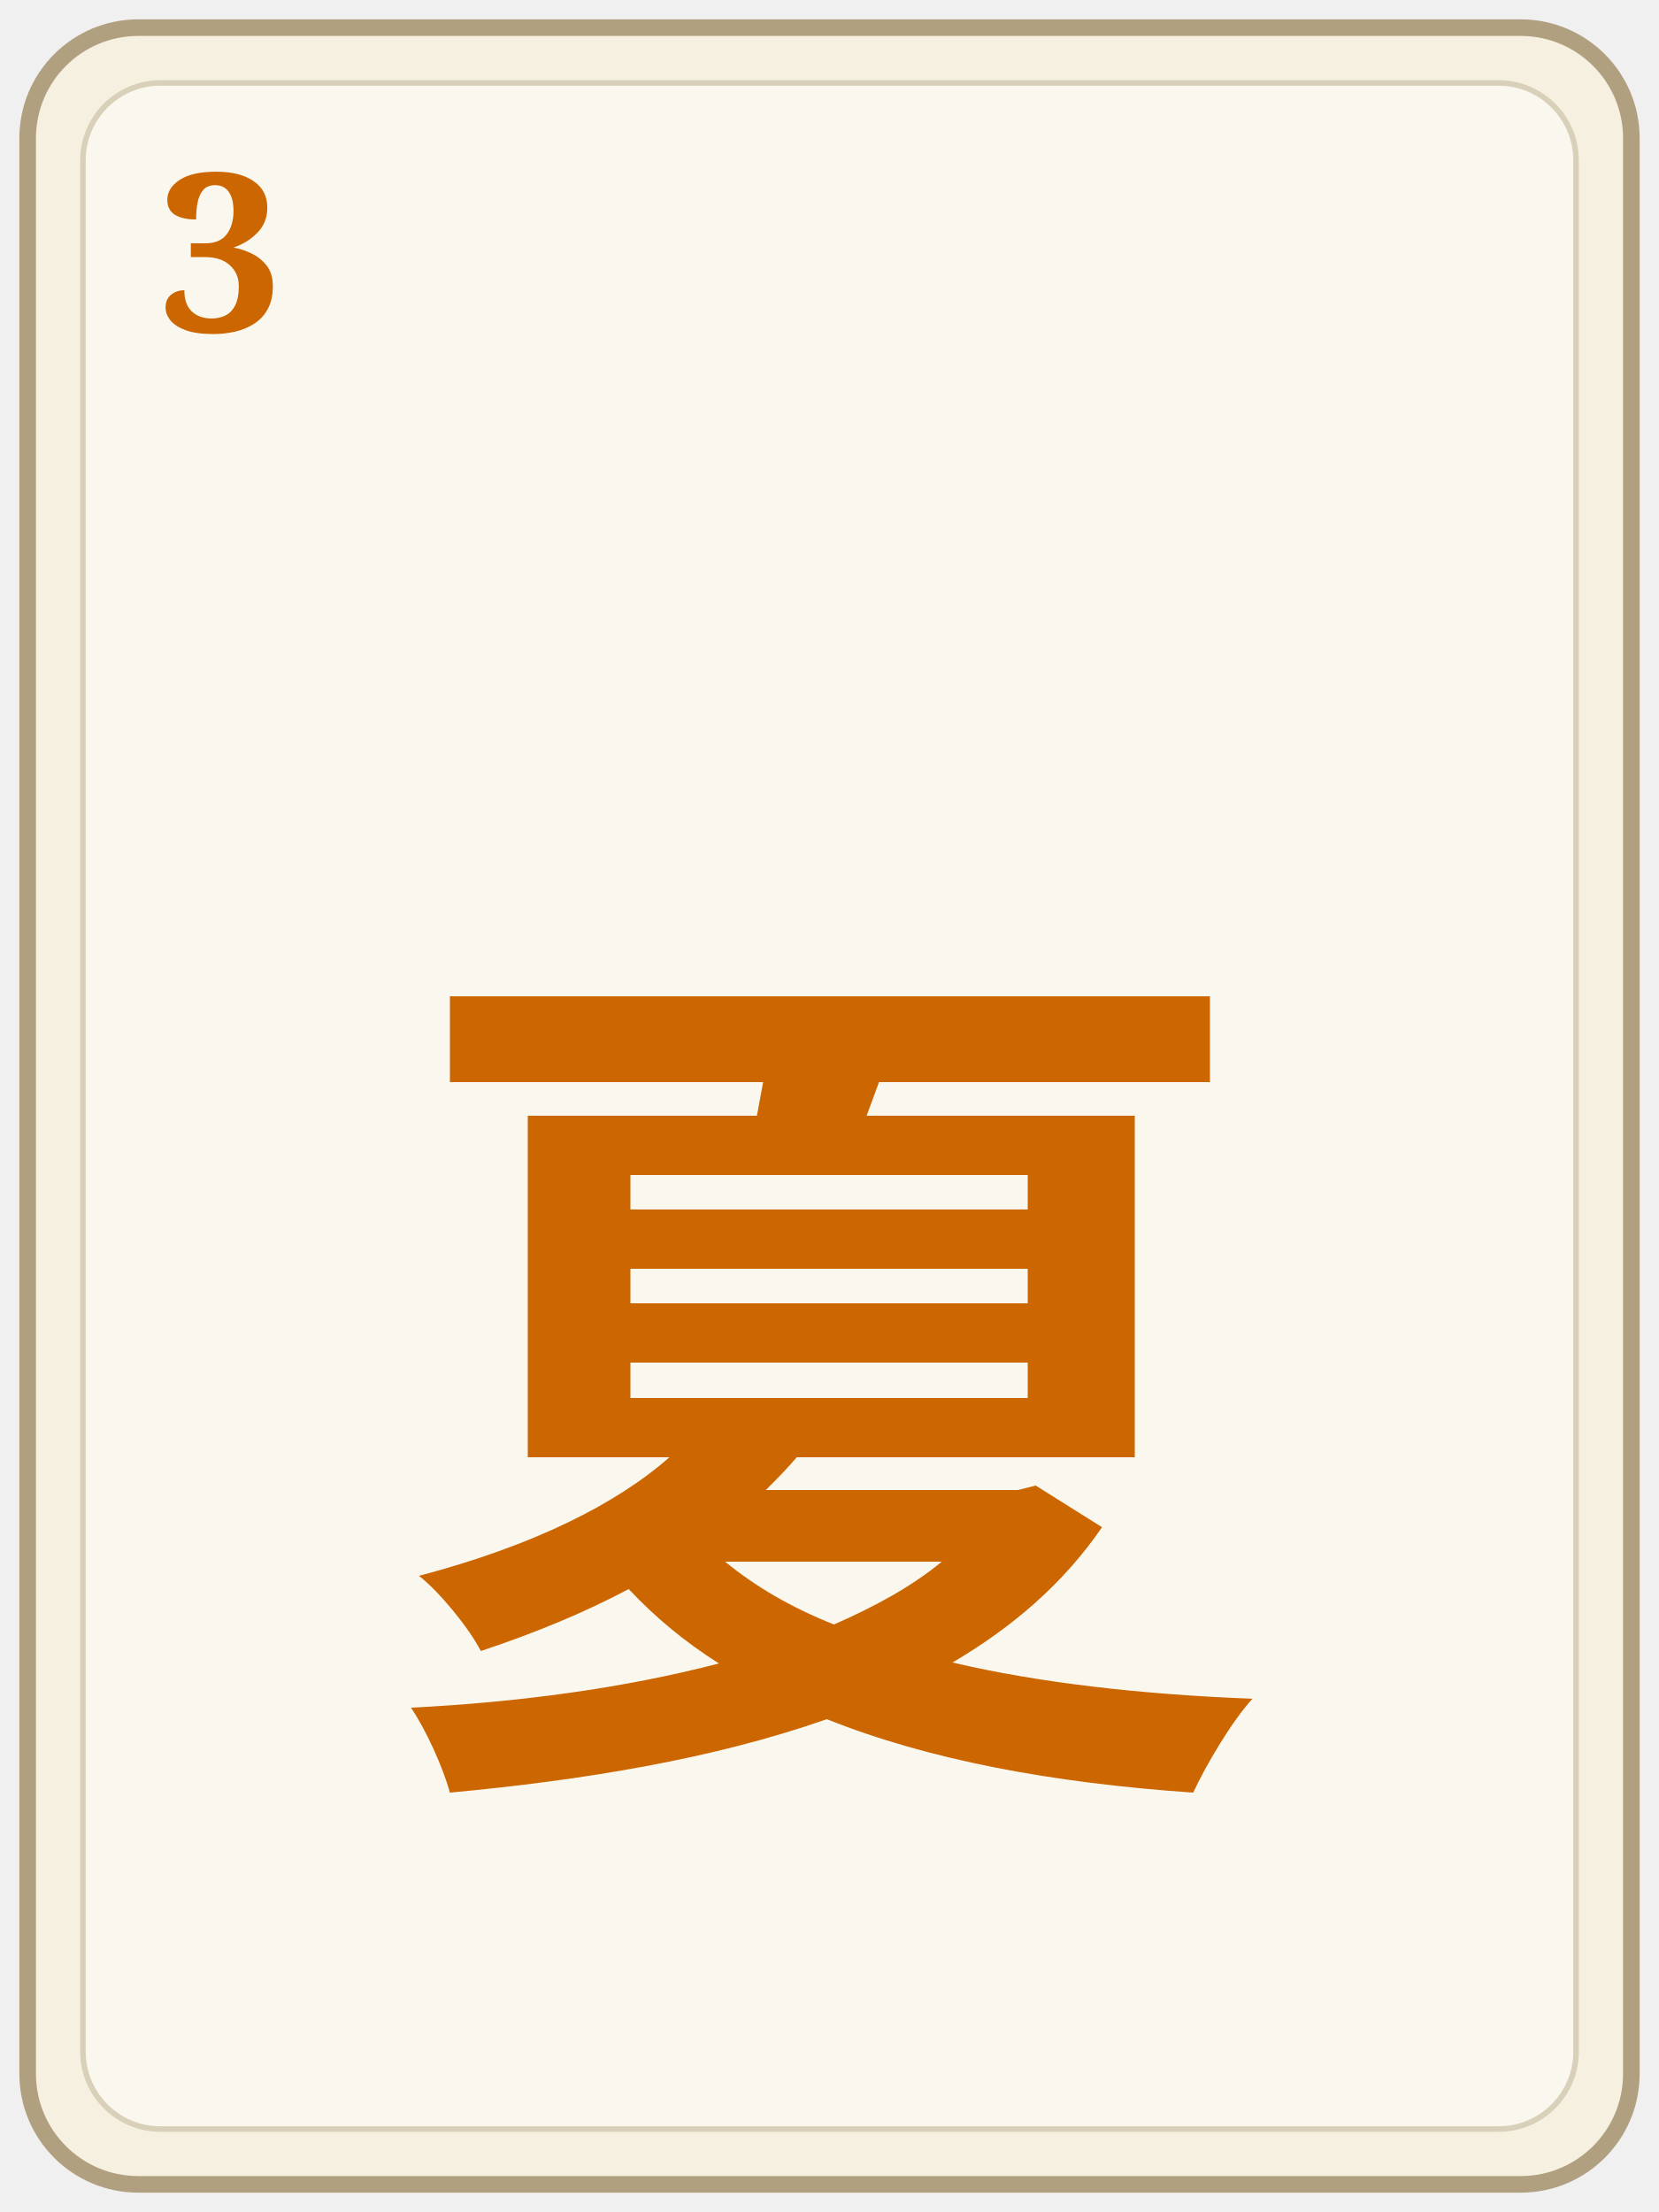
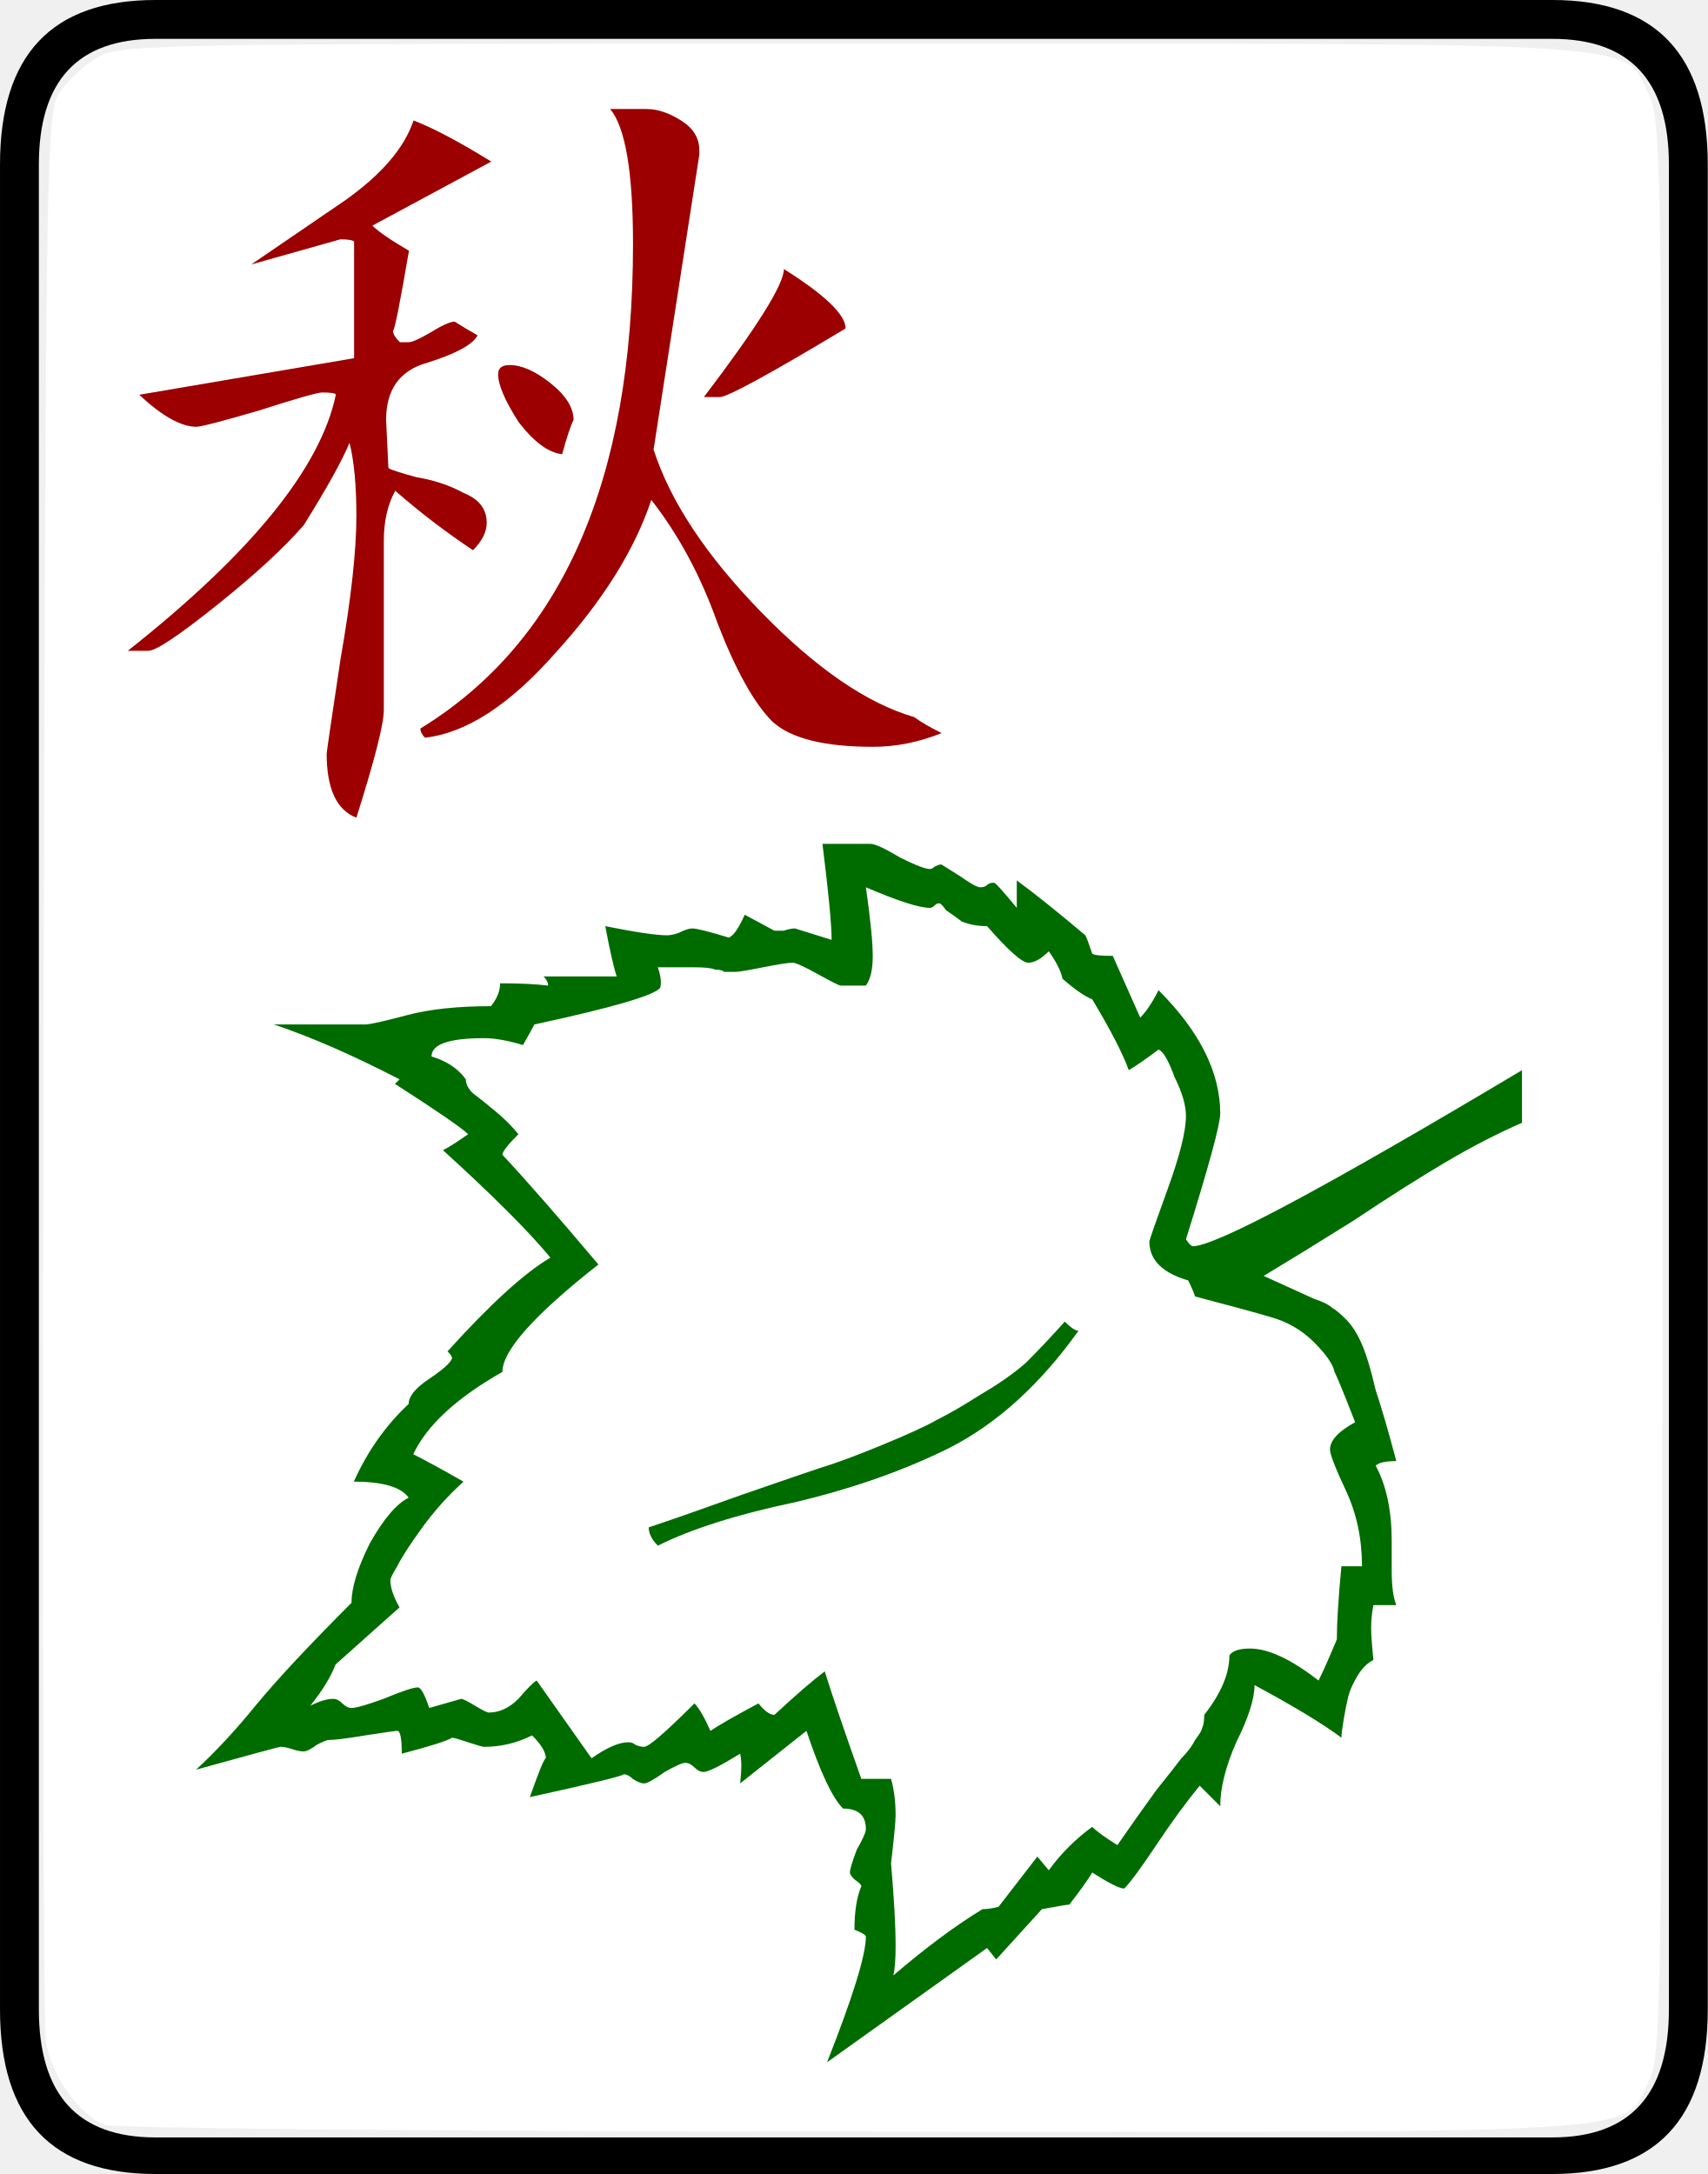
- <svg xmlns="http://www.w3.org/2000/svg" width="300" height="400" viewBox="0 0 300 400">
-   <rect x="5" y="5" width="290" height="390" rx="20" fill="#f5f0e0" stroke="#b0a080" stroke-width="3" />
-   <rect x="15" y="15" width="270" height="370" rx="14" fill="#faf7ee" stroke="#d8d0b8" stroke-width="1" />
-   <text x="150" y="240" text-anchor="middle" dominant-baseline="central" font-size="160" font-weight="900" font-family="serif" fill="#cc6600">夏</text>
-   <text x="40" y="60" text-anchor="middle" font-size="40" font-weight="700" font-family="serif" fill="#cc6600">3</text>
+ <svg xmlns="http://www.w3.org/2000/svg" width="74.7" height="95.1" id="svg2" version="1.1">
+   <defs id="defs4" />
+   <g id="layer1" transform="translate(-539.0997,-439.2132)">
+     <path style="fill:#ffffff;fill-opacity:1;fill-rule:nonzero;stroke:none" d="m 543.675,532.166 c -1.14,-0.461 -2.36,-2.204 -2.57,-3.669 -0.108,-0.759 -0.154,-20.041 -0.101,-42.849 0.091,-39.33 0.126,-41.515 0.683,-42.364 0.323,-0.492 1.054,-1.18 1.626,-1.529 1.011,-0.617 1.894,-0.634 33.064,-0.634 35.805,-8e-4 33.664,-0.14 34.87,2.274 0.532,1.066 0.568,3.816 0.568,43.405 0,39.589 -0.036,42.339 -0.568,43.405 -1.207,2.416 0.94,2.277 -34.87,2.255 -17.614,-0.011 -32.33,-0.143 -32.702,-0.294 l 0,0 z" id="path4400" />
+     <g id="g4388" style="font-size:100px;font-style:normal;font-variant:normal;font-weight:normal;font-stretch:normal;fill:#9c0000;fill-opacity:1;stroke:none;font-family:Droid Serif;-inkscape-font-specification:Droid Serif" transform="translate(339.4437,453.2191)">
+       <path id="path4390" d="m 236.645,0.363 c -3.333,2 -5.167,3 -5.5,3 l -0.7,0 c 2.333,-3.067 3.5,-4.933 3.5,-5.6 1.8,1.133 2.7,2 2.7,2.6 m -18.6,17.5 c 6.2,-3.8 9.3,-10.867 9.3,-21.2 -3e-5,-3.133 -0.333,-5.1 -1,-5.9 l 1.6,0 c 0.467,7.2e-5 0.967,0.167 1.5,0.5 0.533,0.333 0.8,0.767 0.8,1.3 -4e-5,0.067 -4e-5,0.133 0,0.2 l -2,12.9 c 0.733,2.267 2.3,4.633 4.7,7.1 2.4,2.467 4.633,4 6.7,4.6 0.267,0.2 0.667,0.433 1.2,0.7 -1,0.4 -2,0.6 -3,0.6 -2.133,4.4e-5 -3.6,-0.367 -4.4,-1.1 -0.8,-0.8 -1.6,-2.233 -2.4,-4.3 -0.733,-2.067 -1.7,-3.867 -2.9,-5.4 -0.733,2.2 -2.133,4.433 -4.2,6.7 -2,2.267 -3.9,3.5 -5.7,3.7 -0.133,-0.133 -0.2,-0.267 -0.2,-0.4 m 6.2,-12 c -0.6,-0.067 -1.233,-0.533 -1.9,-1.4 -0.6,-0.933 -0.9,-1.633 -0.9,-2.1 -3e-5,-0.267 0.167,-0.4 0.5,-0.4 0.533,6e-5 1.133,0.267 1.8,0.8 0.667,0.533 1,1.067 1,1.6 -0.133,0.267 -0.3,0.767 -0.5,1.5 m -10.5,-2.7 c -0.2,5.9e-5 -1.133,0.267 -2.8,0.8 -1.6,0.467 -2.5,0.7 -2.7,0.7 -0.667,5.8e-5 -1.5,-0.467 -2.5,-1.4 l 9.4,-1.6 0,-5.1 c -0.067,-0.067 -0.267,-0.1 -0.6,-0.1 l -3.9,1.1 4.1,-2.8 c 1.6,-1.133 2.6,-2.3 3,-3.5 0.867,0.333 2,0.933 3.4,1.8 l -5.2,2.8 c 0.267,0.267 0.8,0.633 1.6,1.1 -0.4,2.333 -0.633,3.5 -0.7,3.5 -2e-5,0.133 0.1,0.3 0.3,0.5 l 0.4,0 c 0.133,6.1e-5 0.433,-0.133 0.9,-0.4 0.533,-0.333 0.9,-0.5 1.1,-0.5 0.2,0.133 0.533,0.333 1,0.6 -0.2,0.4 -0.933,0.8 -2.2,1.2 -1.2,0.333 -1.8,1.167 -1.8,2.5 l 0.1,2.1 c 0.067,0.067 0.467,0.2 1.2,0.4 0.8,0.133 1.5,0.367 2.1,0.7 0.667,0.267 1,0.7 1,1.3 -3e-5,0.4 -0.2,0.8 -0.6,1.2 -1.2,-0.8 -2.333,-1.667 -3.4,-2.6 -0.333,0.6 -0.5,1.333 -0.5,2.2 l 0,7.4 c -2e-5,0.6 -0.4,2.167 -1.2,4.7 -0.867,-0.333 -1.3,-1.267 -1.3,-2.8 -2e-5,-0.067 0.2,-1.433 0.6,-4.1 0.467,-2.667 0.7,-4.767 0.7,-6.3 -2e-5,-1.333 -0.1,-2.4 -0.3,-3.2 -0.333,0.8 -1,2 -2,3.6 -0.867,1 -2.133,2.167 -3.8,3.5 -1.667,1.333 -2.667,2 -3,2 l -0.9,0 c 5.4,-4.267 8.433,-8 9.1,-11.2 -2e-5,-0.067 -0.2,-0.1 -0.6,-0.1" style="fill:#9c0000;fill-opacity:1" />
+     </g>
+     <g transform="translate(400.7541,440.4832)" style="font-size:100px;font-style:normal;font-variant:normal;font-weight:normal;font-stretch:normal;fill:#006c00;fill-opacity:1;stroke:none;font-family:Droid Serif;-inkscape-font-specification:Droid Serif" id="g4392">
+       <path d="m 189.021,42.044 c 1.8,1.8 2.7,3.6 2.7,5.4 -5e-5,0.467 -0.5,2.3 -1.5,5.5 0.133,0.2 0.233,0.3 0.3,0.3 1,2.2e-5 5.8,-2.567 14.4,-7.7 l 0,2.3 c -1.067,0.467 -2.167,1.033 -3.3,1.7 -1.133,0.667 -2.5,1.533 -4.1,2.6 -1.6,1 -2.9,1.8 -3.9,2.4 l 2.2,1 c 0.4,0.133 0.667,0.267 0.8,0.4 0.133,0.067 0.333,0.233 0.6,0.5 0.267,0.267 0.5,0.633 0.7,1.1 0.2,0.467 0.4,1.133 0.6,2 0.267,0.8 0.567,1.833 0.9,3.1 -0.467,1.3e-5 -0.767,0.067 -0.9,0.2 0.467,0.867 0.7,1.967 0.7,3.3 -6e-5,0.133 -6e-5,0.367 0,0.7 -6e-5,0.267 -6e-5,0.467 0,0.6 -6e-5,0.667 0.067,1.167 0.2,1.5 l -1,0 c -0.067,0.333 -0.1,0.667 -0.1,1 -6e-5,0.267 0.033,0.733 0.1,1.4 -0.267,0.133 -0.5,0.367 -0.7,0.7 -0.2,0.333 -0.333,0.633 -0.4,0.9 -0.067,0.267 -0.133,0.6 -0.2,1 -0.067,0.4 -0.1,0.667 -0.1,0.8 -0.8,-0.6 -2.067,-1.367 -3.8,-2.3 -5e-5,0.6 -0.267,1.433 -0.8,2.5 -0.467,1.067 -0.7,2 -0.7,2.8 l -0.9,-0.9 c -0.6,0.733 -1.233,1.6 -1.9,2.6 -0.667,1 -1.133,1.633 -1.4,1.9 -0.2,-6e-6 -0.667,-0.233 -1.4,-0.7 -0.2,0.333 -0.533,0.8 -1,1.4 -0.067,-7e-6 -0.467,0.067 -1.2,0.2 l -2,2.2 -0.4,-0.5 -7,5 c 1.133,-2.867 1.7,-4.7 1.7,-5.5 -4e-5,-0.067 -0.167,-0.167 -0.5,-0.3 -4e-5,-0.8 0.1,-1.433 0.3,-1.9 -4e-5,-0.067 -0.1,-0.167 -0.3,-0.3 -0.133,-0.133 -0.2,-0.233 -0.2,-0.3 -4e-5,-0.133 0.1,-0.467 0.3,-1 0.267,-0.467 0.4,-0.767 0.4,-0.9 -4e-5,-0.6 -0.333,-0.9 -1,-0.9 -0.467,-0.467 -1,-1.6 -1.6,-3.4 l -2.9,2.3 c 0.067,-0.6 0.067,-1.033 0,-1.3 -0.867,0.533 -1.4,0.8 -1.6,0.8 -0.133,-10e-7 -0.267,-0.067 -0.4,-0.2 -0.133,-0.133 -0.267,-0.2 -0.4,-0.2 -0.133,-10e-7 -0.433,0.133 -0.9,0.4 -0.467,0.333 -0.767,0.5 -0.9,0.5 -0.133,-2e-6 -0.3,-0.067 -0.5,-0.2 -0.133,-0.133 -0.267,-0.2 -0.4,-0.2 -3e-5,0.067 -1.367,0.4 -4.1,1 0.4,-1.133 0.633,-1.7 0.7,-1.7 -3e-5,-0.267 -0.2,-0.6 -0.6,-1 -0.667,0.333 -1.367,0.5 -2.1,0.5 -0.067,0 -0.3,-0.067 -0.7,-0.2 -0.4,-0.133 -0.633,-0.2 -0.7,-0.2 -0.2,0.133 -0.933,0.367 -2.2,0.7 -2e-5,-0.667 -0.067,-1 -0.2,-1 -0.067,10e-7 -0.533,0.067 -1.4,0.2 -0.8,0.133 -1.333,0.2 -1.6,0.2 -0.067,0 -0.233,0.067 -0.5,0.2 -0.267,0.2 -0.467,0.3 -0.6,0.3 -0.133,0 -0.3,-0.033 -0.5,-0.1 -0.2,-0.067 -0.367,-0.1 -0.5,-0.1 -0.067,0 -1.3,0.333 -3.7,1 0.867,-0.8 1.733,-1.733 2.6,-2.8 0.933,-1.133 2.333,-2.633 4.2,-4.5 -2e-5,-0.667 0.267,-1.533 0.8,-2.6 0.6,-1.067 1.167,-1.733 1.7,-2 -0.333,-0.467 -1.133,-0.7 -2.4,-0.7 0.6,-1.333 1.4,-2.467 2.4,-3.4 -2e-5,-0.333 0.3,-0.7 0.9,-1.1 0.6,-0.4 0.933,-0.7 1,-0.9 -2e-5,-0.067 -0.067,-0.167 -0.2,-0.3 1.867,-2.067 3.367,-3.433 4.5,-4.1 -0.933,-1.133 -2.5,-2.7 -4.7,-4.7 0.267,-0.133 0.633,-0.367 1.1,-0.7 -0.267,-0.267 -1.333,-1 -3.2,-2.2 l 0.2,-0.2 c -2.067,-1.067 -3.9,-1.867 -5.5,-2.4 l 4,0 c 0.2,3.2e-5 0.8,-0.133 1.8,-0.4 1,-0.267 2.233,-0.4 3.7,-0.4 0.267,-0.333 0.4,-0.667 0.4,-1 0.867,3.3e-5 1.567,0.033 2.1,0.1 -3e-5,-0.133 -0.067,-0.267 -0.2,-0.4 l 3.2,0 c -0.133,-0.4 -0.3,-1.133 -0.5,-2.2 1.333,0.267 2.233,0.4 2.7,0.4 0.133,3.6e-5 0.3,-0.033 0.5,-0.1 0.267,-0.133 0.467,-0.2 0.6,-0.2 0.2,3.6e-5 0.733,0.133 1.6,0.4 0.2,-0.067 0.433,-0.4 0.7,-1 l 1.3,0.7 c 0.067,3.6e-5 0.2,3.6e-5 0.4,0 0.2,-0.067 0.367,-0.1 0.5,-0.1 l 1.6,0.5 c -4e-5,-0.667 -0.133,-2.067 -0.4,-4.2 l 2.1,0 c 0.2,4e-5 0.633,0.2 1.3,0.6 0.667,0.333 1.1,0.5 1.3,0.5 0.067,3.8e-5 0.133,-0.033 0.2,-0.1 0.133,-0.067 0.233,-0.1 0.3,-0.1 l 0.8,0.5 c 0.467,0.333 0.767,0.5 0.9,0.5 0.133,3.8e-5 0.233,-0.033 0.3,-0.1 0.067,-0.067 0.167,-0.1 0.3,-0.1 0.067,3.8e-5 0.4,0.367 1,1.1 l 0,-1.2 c 0.733,0.533 1.733,1.333 3,2.4 0.067,0.133 0.167,0.4 0.3,0.8 0.067,0.067 0.367,0.1 0.9,0.1 l 1.2,2.7 c 0.267,-0.267 0.533,-0.667 0.8,-1.2 m 2,31.7 c 0.733,-0.933 1.1,-1.8 1.1,-2.6 0.133,-0.2 0.433,-0.3 0.9,-0.3 0.8,4e-6 1.8,0.467 3,1.4 0.2,-0.4 0.467,-1 0.8,-1.8 -6e-5,-0.733 0.067,-1.8 0.2,-3.2 l 0.9,0 c -6e-5,-1.2 -0.233,-2.3 -0.7,-3.3 -0.467,-1 -0.7,-1.6 -0.7,-1.8 -6e-5,-0.4 0.367,-0.8 1.1,-1.2 -0.467,-1.2 -0.767,-1.933 -0.9,-2.2 -0.067,-0.333 -0.367,-0.767 -0.9,-1.3 -0.533,-0.533 -1.167,-0.9 -1.9,-1.1 -0.667,-0.2 -1.767,-0.5 -3.3,-0.9 -0.067,-0.2 -0.167,-0.433 -0.3,-0.7 -1.133,-0.333 -1.7,-0.9 -1.7,-1.7 -5e-5,-0.067 0.267,-0.833 0.8,-2.3 0.533,-1.467 0.8,-2.533 0.8,-3.2 -5e-5,-0.467 -0.167,-1.033 -0.5,-1.7 -0.267,-0.733 -0.5,-1.133 -0.7,-1.2 -0.533,0.4 -0.967,0.7 -1.3,0.9 -0.267,-0.733 -0.8,-1.767 -1.6,-3.1 -0.333,-0.133 -0.767,-0.433 -1.3,-0.9 -0.067,-0.333 -0.267,-0.733 -0.6,-1.2 -0.333,0.333 -0.633,0.5 -0.9,0.5 -0.267,3.4e-5 -0.867,-0.533 -1.8,-1.6 -0.4,3.6e-5 -0.767,-0.067 -1.1,-0.2 -0.267,-0.2 -0.5,-0.367 -0.7,-0.5 -0.133,-0.2 -0.233,-0.3 -0.3,-0.3 -0.067,3.7e-5 -0.133,0.033 -0.2,0.1 -0.067,0.067 -0.133,0.1 -0.2,0.1 -0.467,3.7e-5 -1.4,-0.3 -2.8,-0.9 0.2,1.4 0.3,2.4 0.3,3 -4e-5,0.6 -0.1,1.033 -0.3,1.3 l -1.1,0 c -0.067,3.3e-5 -0.4,-0.167 -1,-0.5 -0.6,-0.333 -0.967,-0.5 -1.1,-0.5 -0.2,3.4e-5 -0.633,0.067 -1.3,0.2 -0.667,0.133 -1.067,0.2 -1.2,0.2 -0.067,3.4e-5 -0.133,3.4e-5 -0.2,0 -0.067,3.4e-5 -0.167,3.4e-5 -0.3,0 -0.067,-0.067 -0.2,-0.1 -0.4,-0.1 -0.133,-0.067 -0.433,-0.1 -0.9,-0.1 -0.4,3.4e-5 -0.933,3.4e-5 -1.6,0 0.133,0.4 0.167,0.7 0.1,0.9 -0.267,0.333 -2.1,0.867 -5.5,1.6 -0.067,0.133 -0.233,0.433 -0.5,0.9 -0.667,-0.2 -1.233,-0.3 -1.7,-0.3 -1.533,3.1e-5 -2.3,0.267 -2.3,0.8 0.667,0.2 1.167,0.533 1.5,1 -2e-5,0.2 0.1,0.4 0.3,0.6 0.267,0.2 0.6,0.467 1,0.8 0.4,0.333 0.733,0.667 1,1 -0.467,0.467 -0.7,0.767 -0.7,0.9 1,1.067 2.4,2.667 4.2,4.8 -2.8,2.2 -4.2,3.767 -4.2,4.7 -2,1.133 -3.3,2.333 -3.9,3.6 0.533,0.267 1.267,0.667 2.2,1.2 -0.667,0.6 -1.267,1.267 -1.8,2 -0.533,0.733 -0.9,1.3 -1.1,1.7 -0.2,0.333 -0.3,0.533 -0.3,0.6 -2e-5,0.333 0.133,0.733 0.4,1.2 l -2.8,2.5 c -0.2,0.533 -0.567,1.133 -1.1,1.8 0.4,-0.2 0.733,-0.3 1,-0.3 0.133,2e-6 0.267,0.067 0.4,0.2 0.133,0.133 0.267,0.2 0.4,0.2 0.2,2e-6 0.667,-0.133 1.4,-0.4 0.8,-0.333 1.3,-0.5 1.5,-0.5 0.133,3e-6 0.3,0.3 0.5,0.9 l 1.4,-0.4 c 0.067,2e-6 0.267,0.1 0.6,0.3 0.333,0.2 0.533,0.3 0.6,0.3 0.467,2e-6 0.9,-0.2 1.3,-0.6 0.4,-0.467 0.667,-0.733 0.8,-0.8 l 2.4,3.4 c 0.667,-0.467 1.2,-0.7 1.6,-0.7 0.133,0 0.233,0.033 0.3,0.1 0.133,0.067 0.267,0.1 0.4,0.1 0.2,0 0.933,-0.633 2.2,-1.9 0.2,0.2 0.433,0.6 0.7,1.2 0.4,-0.267 1.1,-0.667 2.1,-1.2 0.267,0.333 0.5,0.5 0.7,0.5 0.933,-0.867 1.667,-1.5 2.2,-1.9 0.333,1.067 0.867,2.633 1.6,4.7 l 1.3,0 c 0.133,0.467 0.2,1 0.2,1.6 -4e-5,0.267 -0.067,0.967 -0.2,2.1 0.133,1.533 0.2,2.733 0.2,3.6 -4e-5,0.6 -0.033,1.033 -0.1,1.3 1.4,-1.2 2.7,-2.167 3.9,-2.9 0.2,-7e-6 0.433,-0.033 0.7,-0.1 l 1.7,-2.2 0.5,0.6 c 0.533,-0.733 1.167,-1.367 1.9,-1.9 0.2,0.2 0.567,0.467 1.1,0.8 0.6,-0.867 1.167,-1.667 1.7,-2.4 0.533,-0.667 0.9,-1.133 1.1,-1.4 0.267,-0.267 0.467,-0.533 0.6,-0.8 0.2,-0.267 0.3,-0.433 0.3,-0.5 0.067,-0.133 0.1,-0.333 0.1,-0.6 m -5.5,-16.8 c -1.667,2.333 -3.533,4.033 -5.6,5.1 -2,1 -4.267,1.8 -6.8,2.4 -2.533,0.533 -4.533,1.167 -6,1.9 -0.267,-0.267 -0.4,-0.533 -0.4,-0.8 1,-0.333 2.333,-0.8 4,-1.4 1.733,-0.6 2.9,-1 3.5,-1.2 0.667,-0.2 1.567,-0.533 2.7,-1 1.133,-0.467 1.933,-0.833 2.4,-1.1 0.533,-0.267 1.167,-0.633 1.9,-1.1 0.8,-0.467 1.467,-0.933 2,-1.4 0.533,-0.533 1.1,-1.133 1.7,-1.8 0.267,0.267 0.467,0.4 0.6,0.4" id="path4394" style="fill:#006c00;fill-opacity:1" />
+     </g>
+     <g id="g4396" style="font-size:100px;font-style:normal;font-variant:normal;font-weight:normal;font-stretch:normal;fill:#000000;fill-opacity:1;stroke:none;font-family:Droid Serif;-inkscape-font-specification:Droid Serif" transform="translate(489.3399,446.322)">
+       <path id="path4398" d="m 124.46,80.791 c -7e-5,4.8 -2.267,7.2 -6.8,7.2 l -61.1,0 c -4.533,-1.9e-5 -6.8,-2.4 -6.8,-7.2 l 0,-80.7 c -2e-6,-4.8 2.267,-7.2 6.8,-7.2 l 61.1,0 c 4.533,7.6e-5 6.8,2.4 6.8,7.2 l 0,80.7 m -1.7,0 0,-80.7 c -7e-5,-3.667 -1.7,-5.5 -5.1,-5.5 l -61.1,0 c -3.4,7.43e-5 -5.1,1.833 -5.1,5.5 l 0,80.7 c -4e-6,3.733 1.7,5.6 5.1,5.6 l 61.1,0 c 3.4,-1.7e-5 5.1,-1.867 5.1,-5.6" />
+     </g>
+   </g>
</svg>
